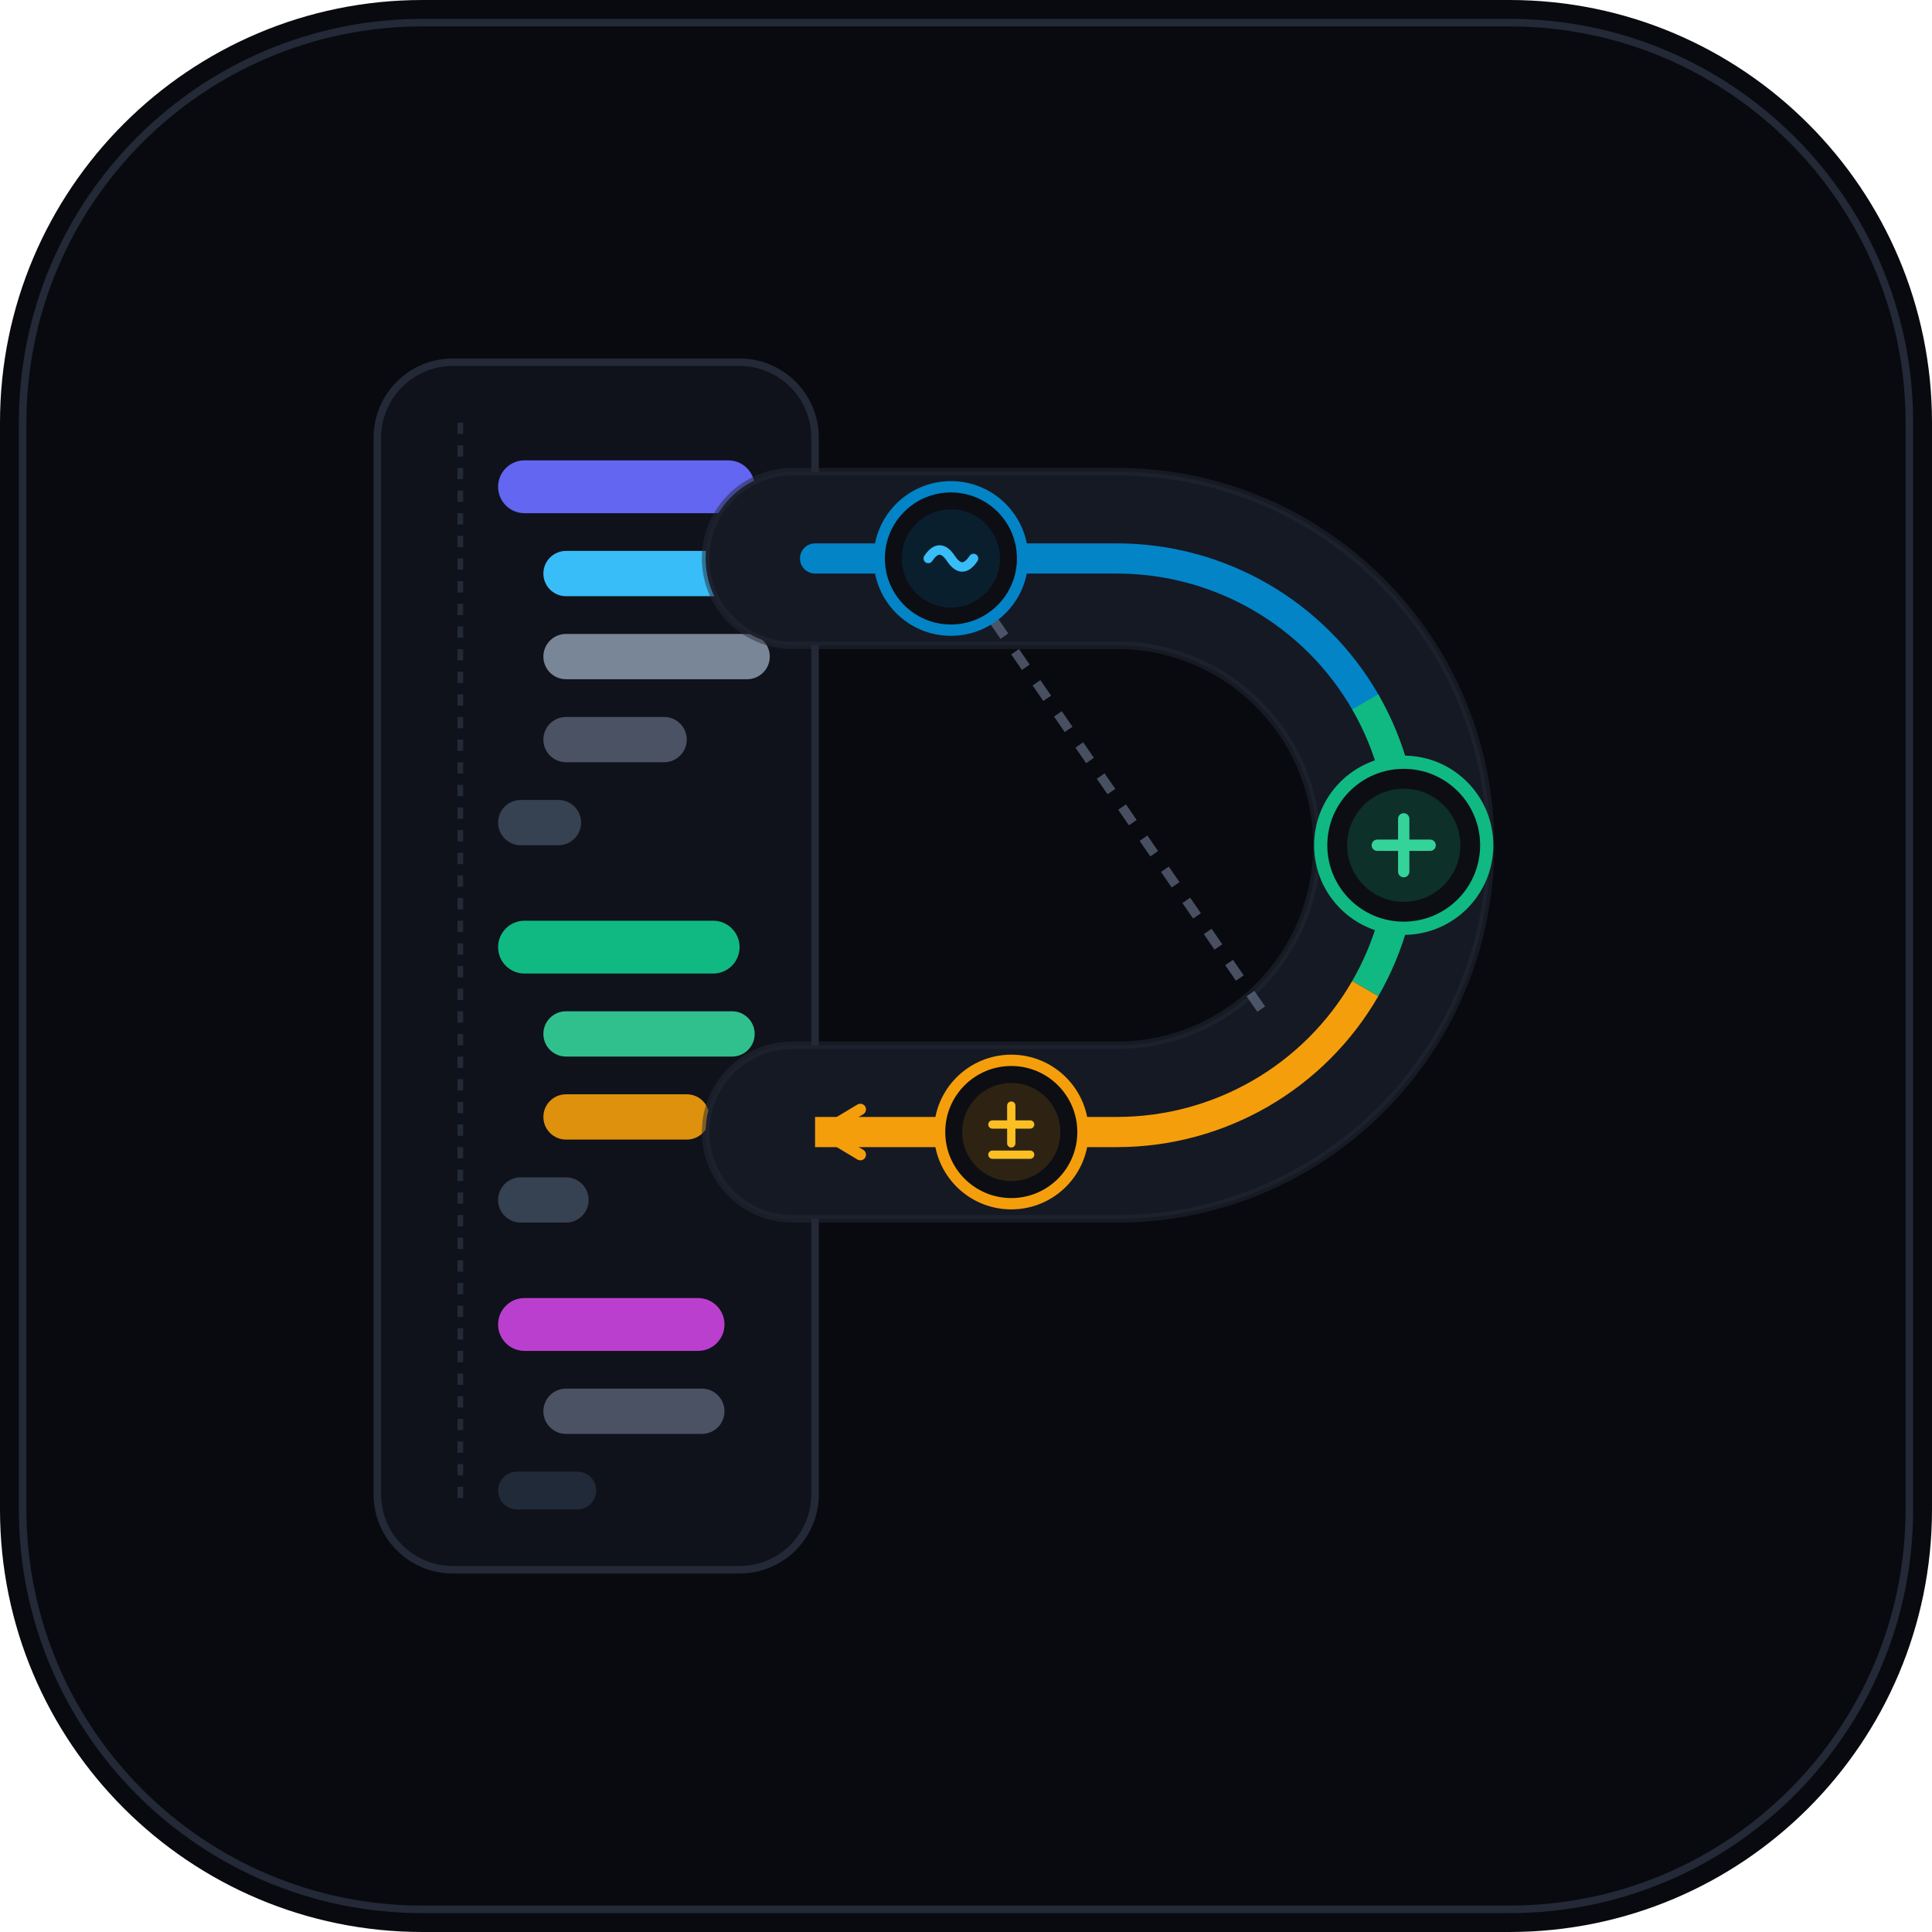
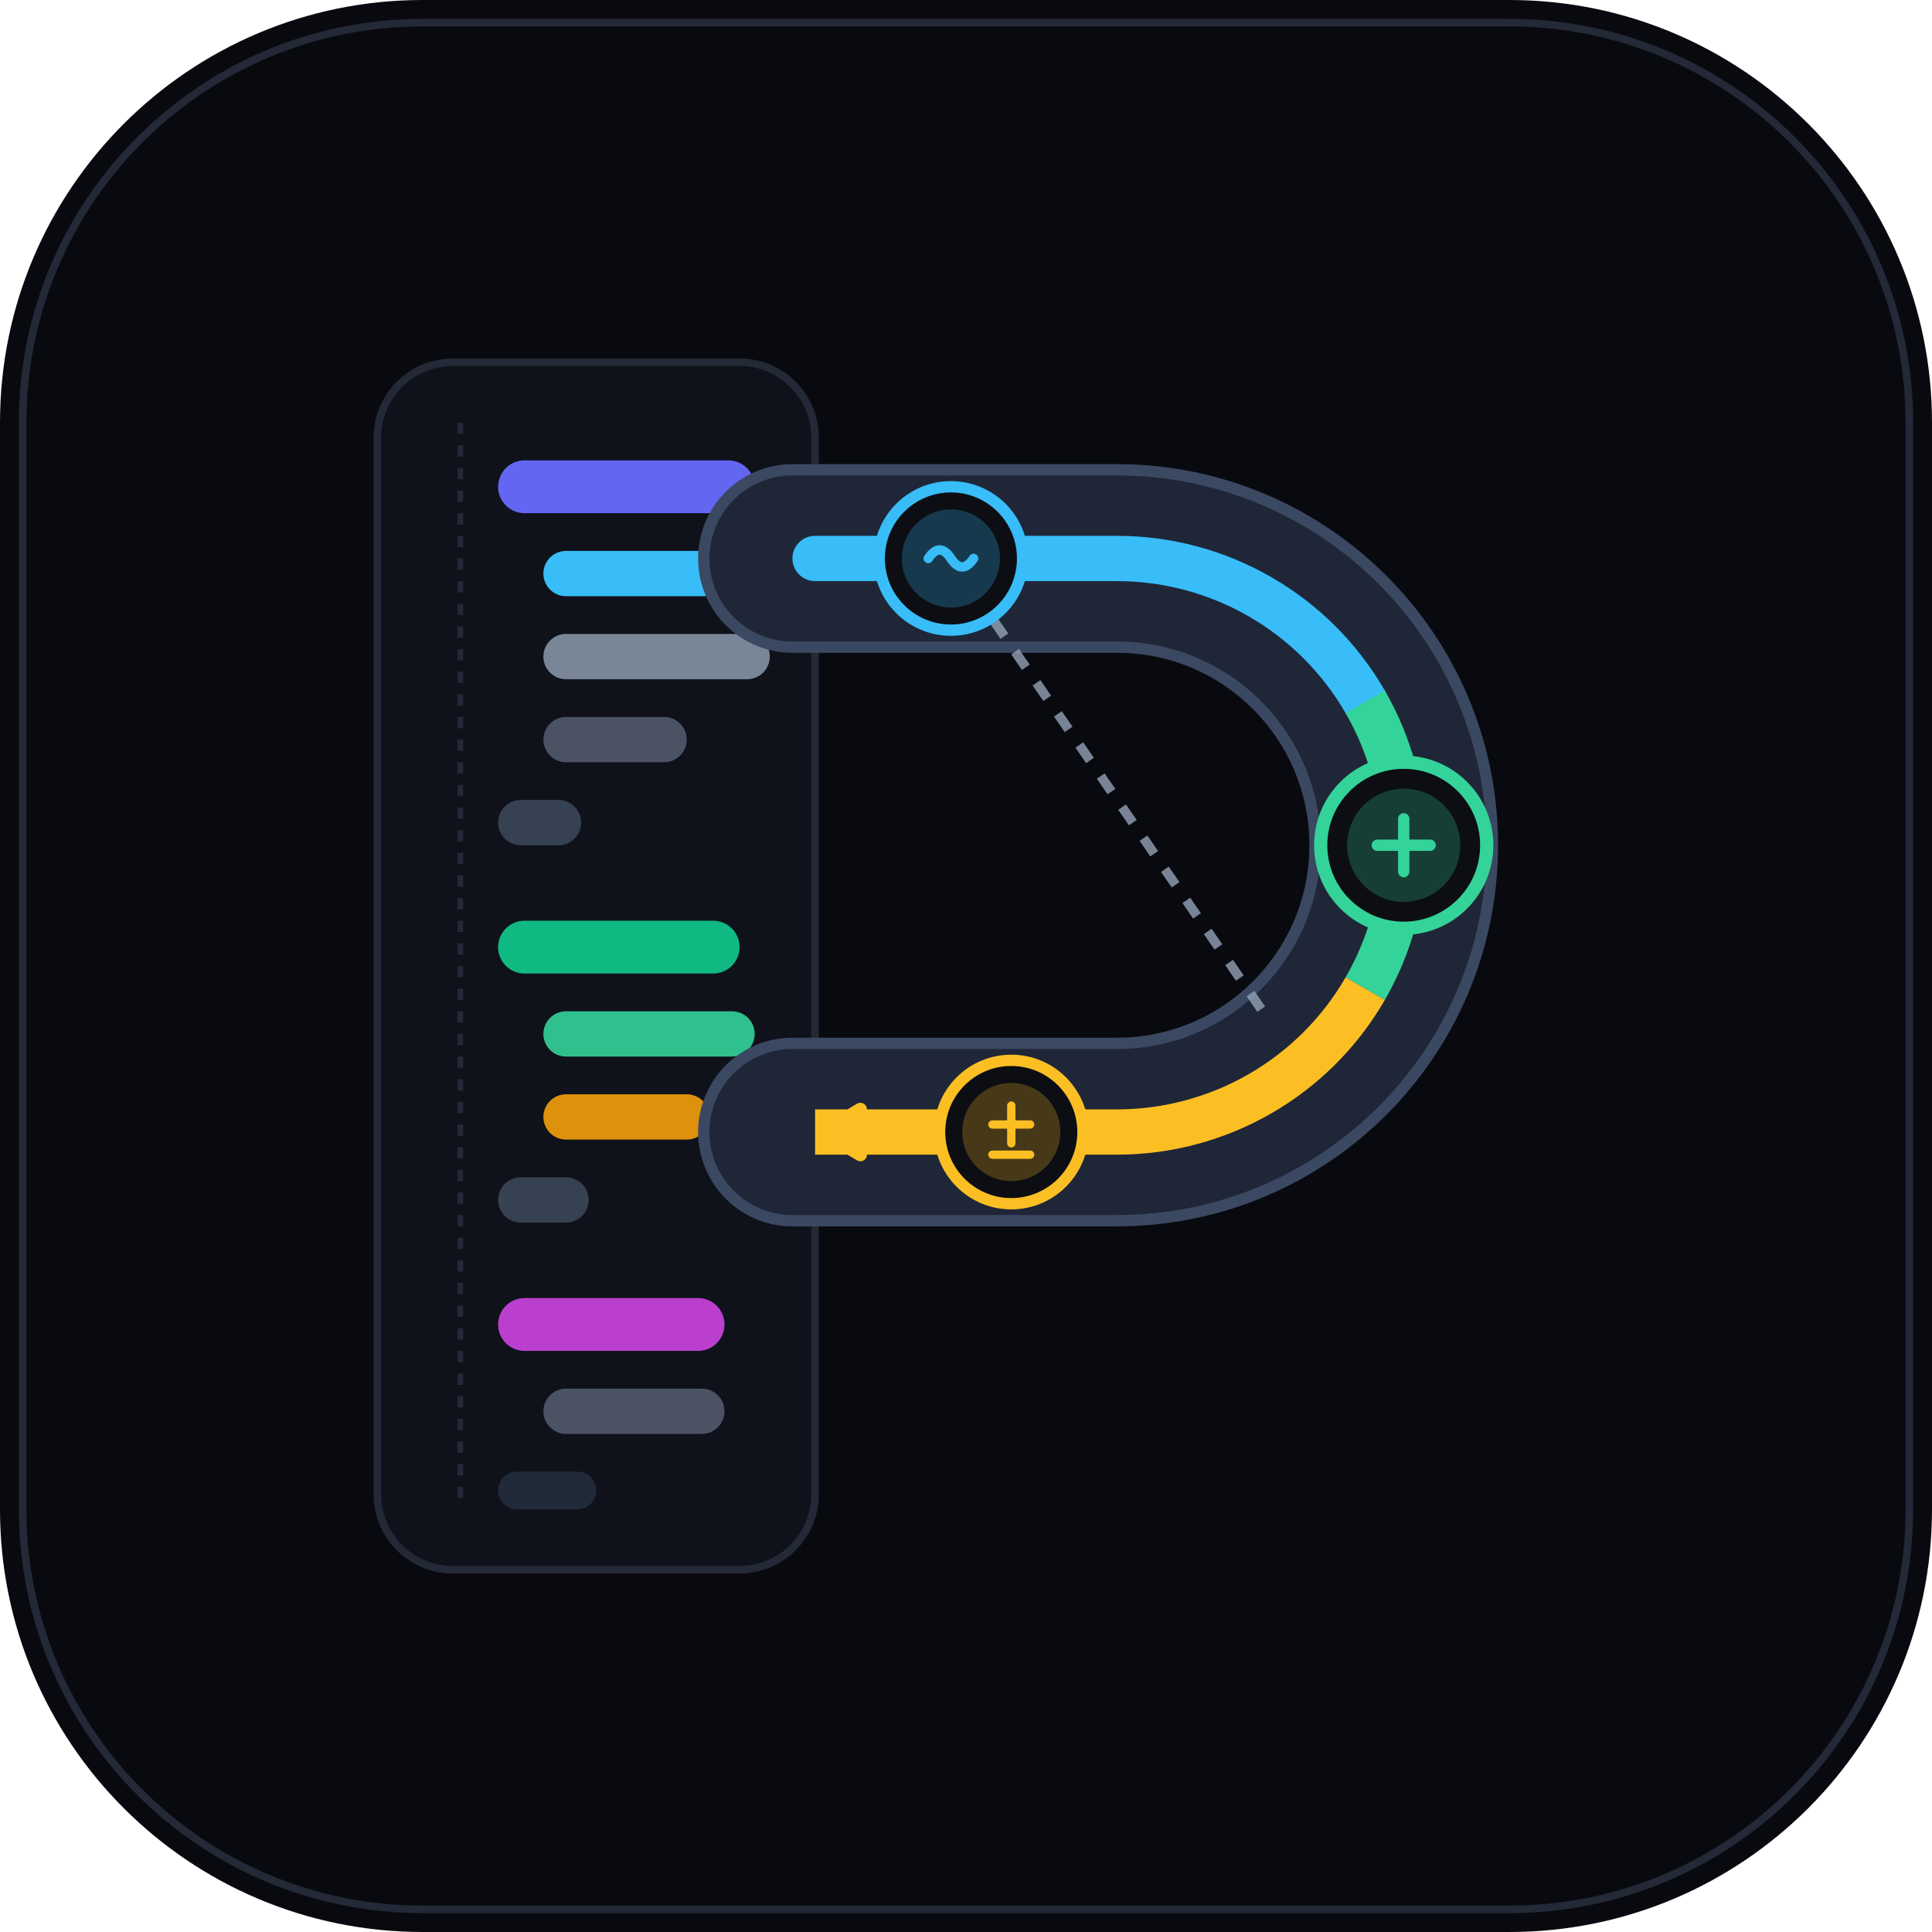
<svg xmlns="http://www.w3.org/2000/svg" width="512" height="512" viewBox="0 0 512 512" fill="none">
  <rect width="512" height="512" rx="112" fill="#090A0F" />
  <rect x="6" y="6" width="500" height="500" rx="106" stroke="#232936" stroke-width="2" />
  <rect x="100" y="96" width="116" height="320" rx="20" fill="#0F121A" stroke="#232936" stroke-width="2" />
  <line x1="122" y1="112" x2="122" y2="400" stroke="#232936" stroke-width="1.5" stroke-dasharray="3 3" />
  <rect x="132" y="122" width="68" height="14" rx="7" fill="#6366F1" />
  <rect x="144" y="146" width="52" height="12" rx="6" fill="#38BDF8" />
  <rect x="144" y="168" width="60" height="12" rx="6" fill="#94A3B8" opacity="0.8" />
  <rect x="144" y="190" width="38" height="12" rx="6" fill="#717D96" opacity="0.6" />
  <rect x="132" y="212" width="22" height="12" rx="6" fill="#475569" opacity="0.7" />
  <rect x="132" y="244" width="64" height="14" rx="7" fill="#10B981" />
  <rect x="144" y="268" width="56" height="12" rx="6" fill="#34D399" opacity="0.9" />
  <rect x="144" y="290" width="44" height="12" rx="6" fill="#F59E0B" opacity="0.9" />
  <rect x="132" y="312" width="24" height="12" rx="6" fill="#475569" opacity="0.7" />
  <rect x="132" y="344" width="60" height="14" rx="7" fill="#D946EF" opacity="0.85" />
  <rect x="144" y="368" width="48" height="12" rx="6" fill="#717D96" opacity="0.6" />
  <rect x="132" y="390" width="26" height="10" rx="5" fill="#334155" opacity="0.5" />
-   <path d="M 210 148 H 296 A 76 76 0 0 1 296 300 H 210" stroke="#151924" stroke-width="46" stroke-linecap="round" stroke-linejoin="round" />
-   <path d="M 210 148 H 296 A 76 76 0 0 1 296 300 H 210" stroke="#232936" stroke-width="48" stroke-linecap="round" stroke-linejoin="round" opacity="0.5" />
-   <path d="M 210 148 H 296 A 76 76 0 0 1 296 300 H 210" stroke="#151924" stroke-width="44" stroke-linecap="round" stroke-linejoin="round" />
-   <path d="M 216 148 H 296 A 76 76 0 0 1 361.8 186.0" stroke="#0284C7" stroke-width="8" stroke-linecap="round" stroke-linejoin="round" />
-   <path d="M 361.8 186.0 A 76 76 0 0 1 361.8 262.0" stroke="#10B981" stroke-width="8" stroke-linecap="butt" />
-   <path d="M 361.8 262.0 A 76 76 0 0 1 296 300 H 216" stroke="#F59E0B" stroke-width="8" stroke-linecap="butt" stroke-linejoin="round" />
-   <path d="M 252 148 L 336 270" stroke="#717D96" stroke-width="2.5" stroke-dasharray="5 5" opacity="0.6" />
+   <path d="M 210 148 H 296 A 76 76 0 0 1 296 300 H 210" stroke="#3B4861" stroke-width="50" stroke-linecap="round" stroke-linejoin="round" />
+   <path d="M 210 148 H 296 A 76 76 0 0 1 296 300 H 210" stroke="#1F2638" stroke-width="44" stroke-linecap="round" stroke-linejoin="round" />
+   <path d="M 216 148 H 296 A 76 76 0 0 1 361.8 186.0" stroke="#38BDF8" stroke-width="12" stroke-linecap="round" stroke-linejoin="round" />
+   <path d="M 361.8 186.0 A 76 76 0 0 1 361.8 262.0" stroke="#34D399" stroke-width="12" stroke-linecap="butt" />
+   <path d="M 361.8 262.0 A 76 76 0 0 1 296 300 H 216" stroke="#FBBF24" stroke-width="12" stroke-linecap="butt" stroke-linejoin="round" />
+   <path d="M 252 148 L 336 270" stroke="#94A3B8" stroke-width="2.5" stroke-dasharray="5 5" opacity="0.8" />
  <g transform="translate(252, 148)">
-     <circle cx="0" cy="0" r="19" fill="#0C0E14" stroke="#0284C7" stroke-width="3" />
-     <circle cx="0" cy="0" r="13" fill="#0284C7" fill-opacity="0.15" />
+     <circle cx="0" cy="0" r="19" fill="#0C0E14" stroke="#38BDF8" stroke-width="3" />
+     <circle cx="0" cy="0" r="13" fill="#38BDF8" fill-opacity="0.25" />
    <path d="M-6 0C-4 -3 -2 -3 0 0C2 3 4 3 6 0" stroke="#38BDF8" stroke-width="2.5" stroke-linecap="round" />
  </g>
  <g transform="translate(372, 224)">
-     <circle cx="0" cy="0" r="22" fill="#0C0E14" stroke="#10B981" stroke-width="3.5" />
-     <circle cx="0" cy="0" r="15" fill="#10B981" fill-opacity="0.2" />
+     <circle cx="0" cy="0" r="22" fill="#0C0E14" stroke="#34D399" stroke-width="3.5" />
+     <circle cx="0" cy="0" r="15" fill="#34D399" fill-opacity="0.25" />
    <path d="M-7 0H7M0 -7V7" stroke="#34D399" stroke-width="3" stroke-linecap="round" />
  </g>
  <g transform="translate(268, 300)">
-     <circle cx="0" cy="0" r="19" fill="#0C0E14" stroke="#F59E0B" stroke-width="3" />
-     <circle cx="0" cy="0" r="13" fill="#F59E0B" fill-opacity="0.15" />
+     <circle cx="0" cy="0" r="19" fill="#0C0E14" stroke="#FBBF24" stroke-width="3" />
+     <circle cx="0" cy="0" r="13" fill="#FBBF24" fill-opacity="0.25" />
    <path d="M-5 -2H5M0 -7V3M-5 6H5" stroke="#FBBF24" stroke-width="2.2" stroke-linecap="round" />
  </g>
-   <path d="M 228 294 L 218 300 L 228 306" stroke="#F59E0B" stroke-width="3" stroke-linecap="round" stroke-linejoin="round" />
+   <path d="M 228 294 L 218 300 L 228 306" stroke="#FBBF24" stroke-width="3.5" stroke-linecap="round" stroke-linejoin="round" />
</svg>
